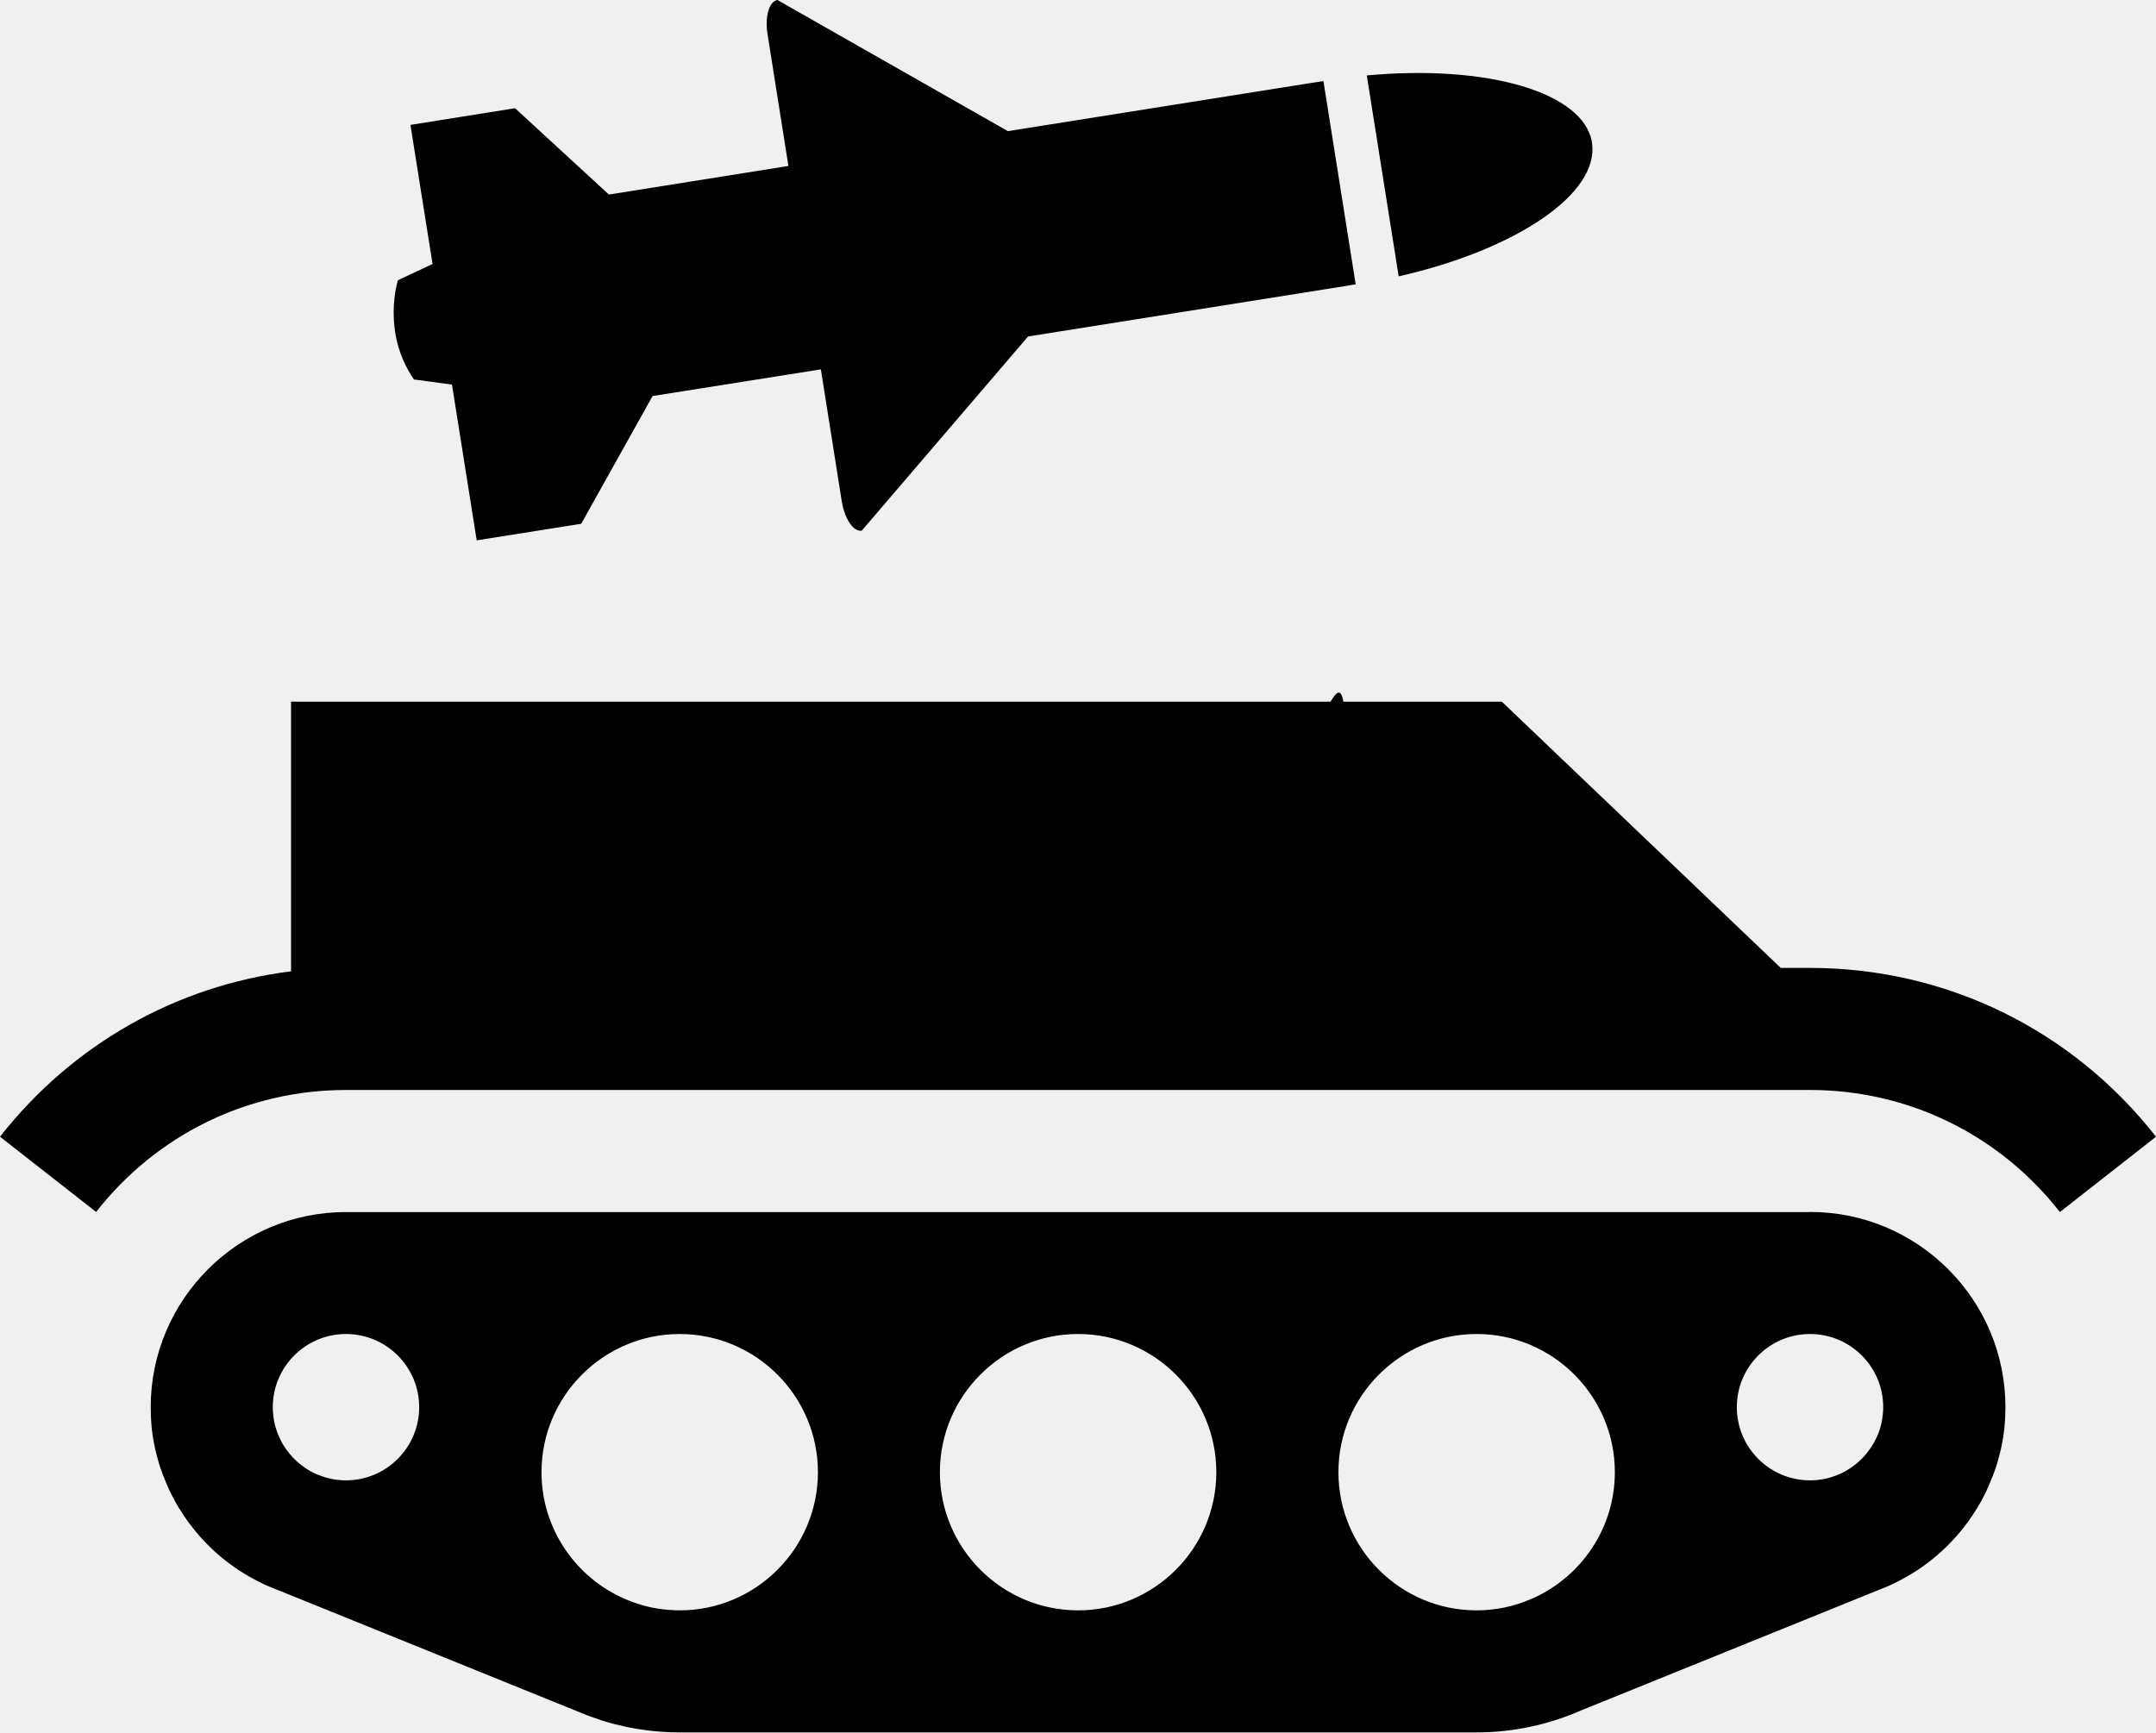
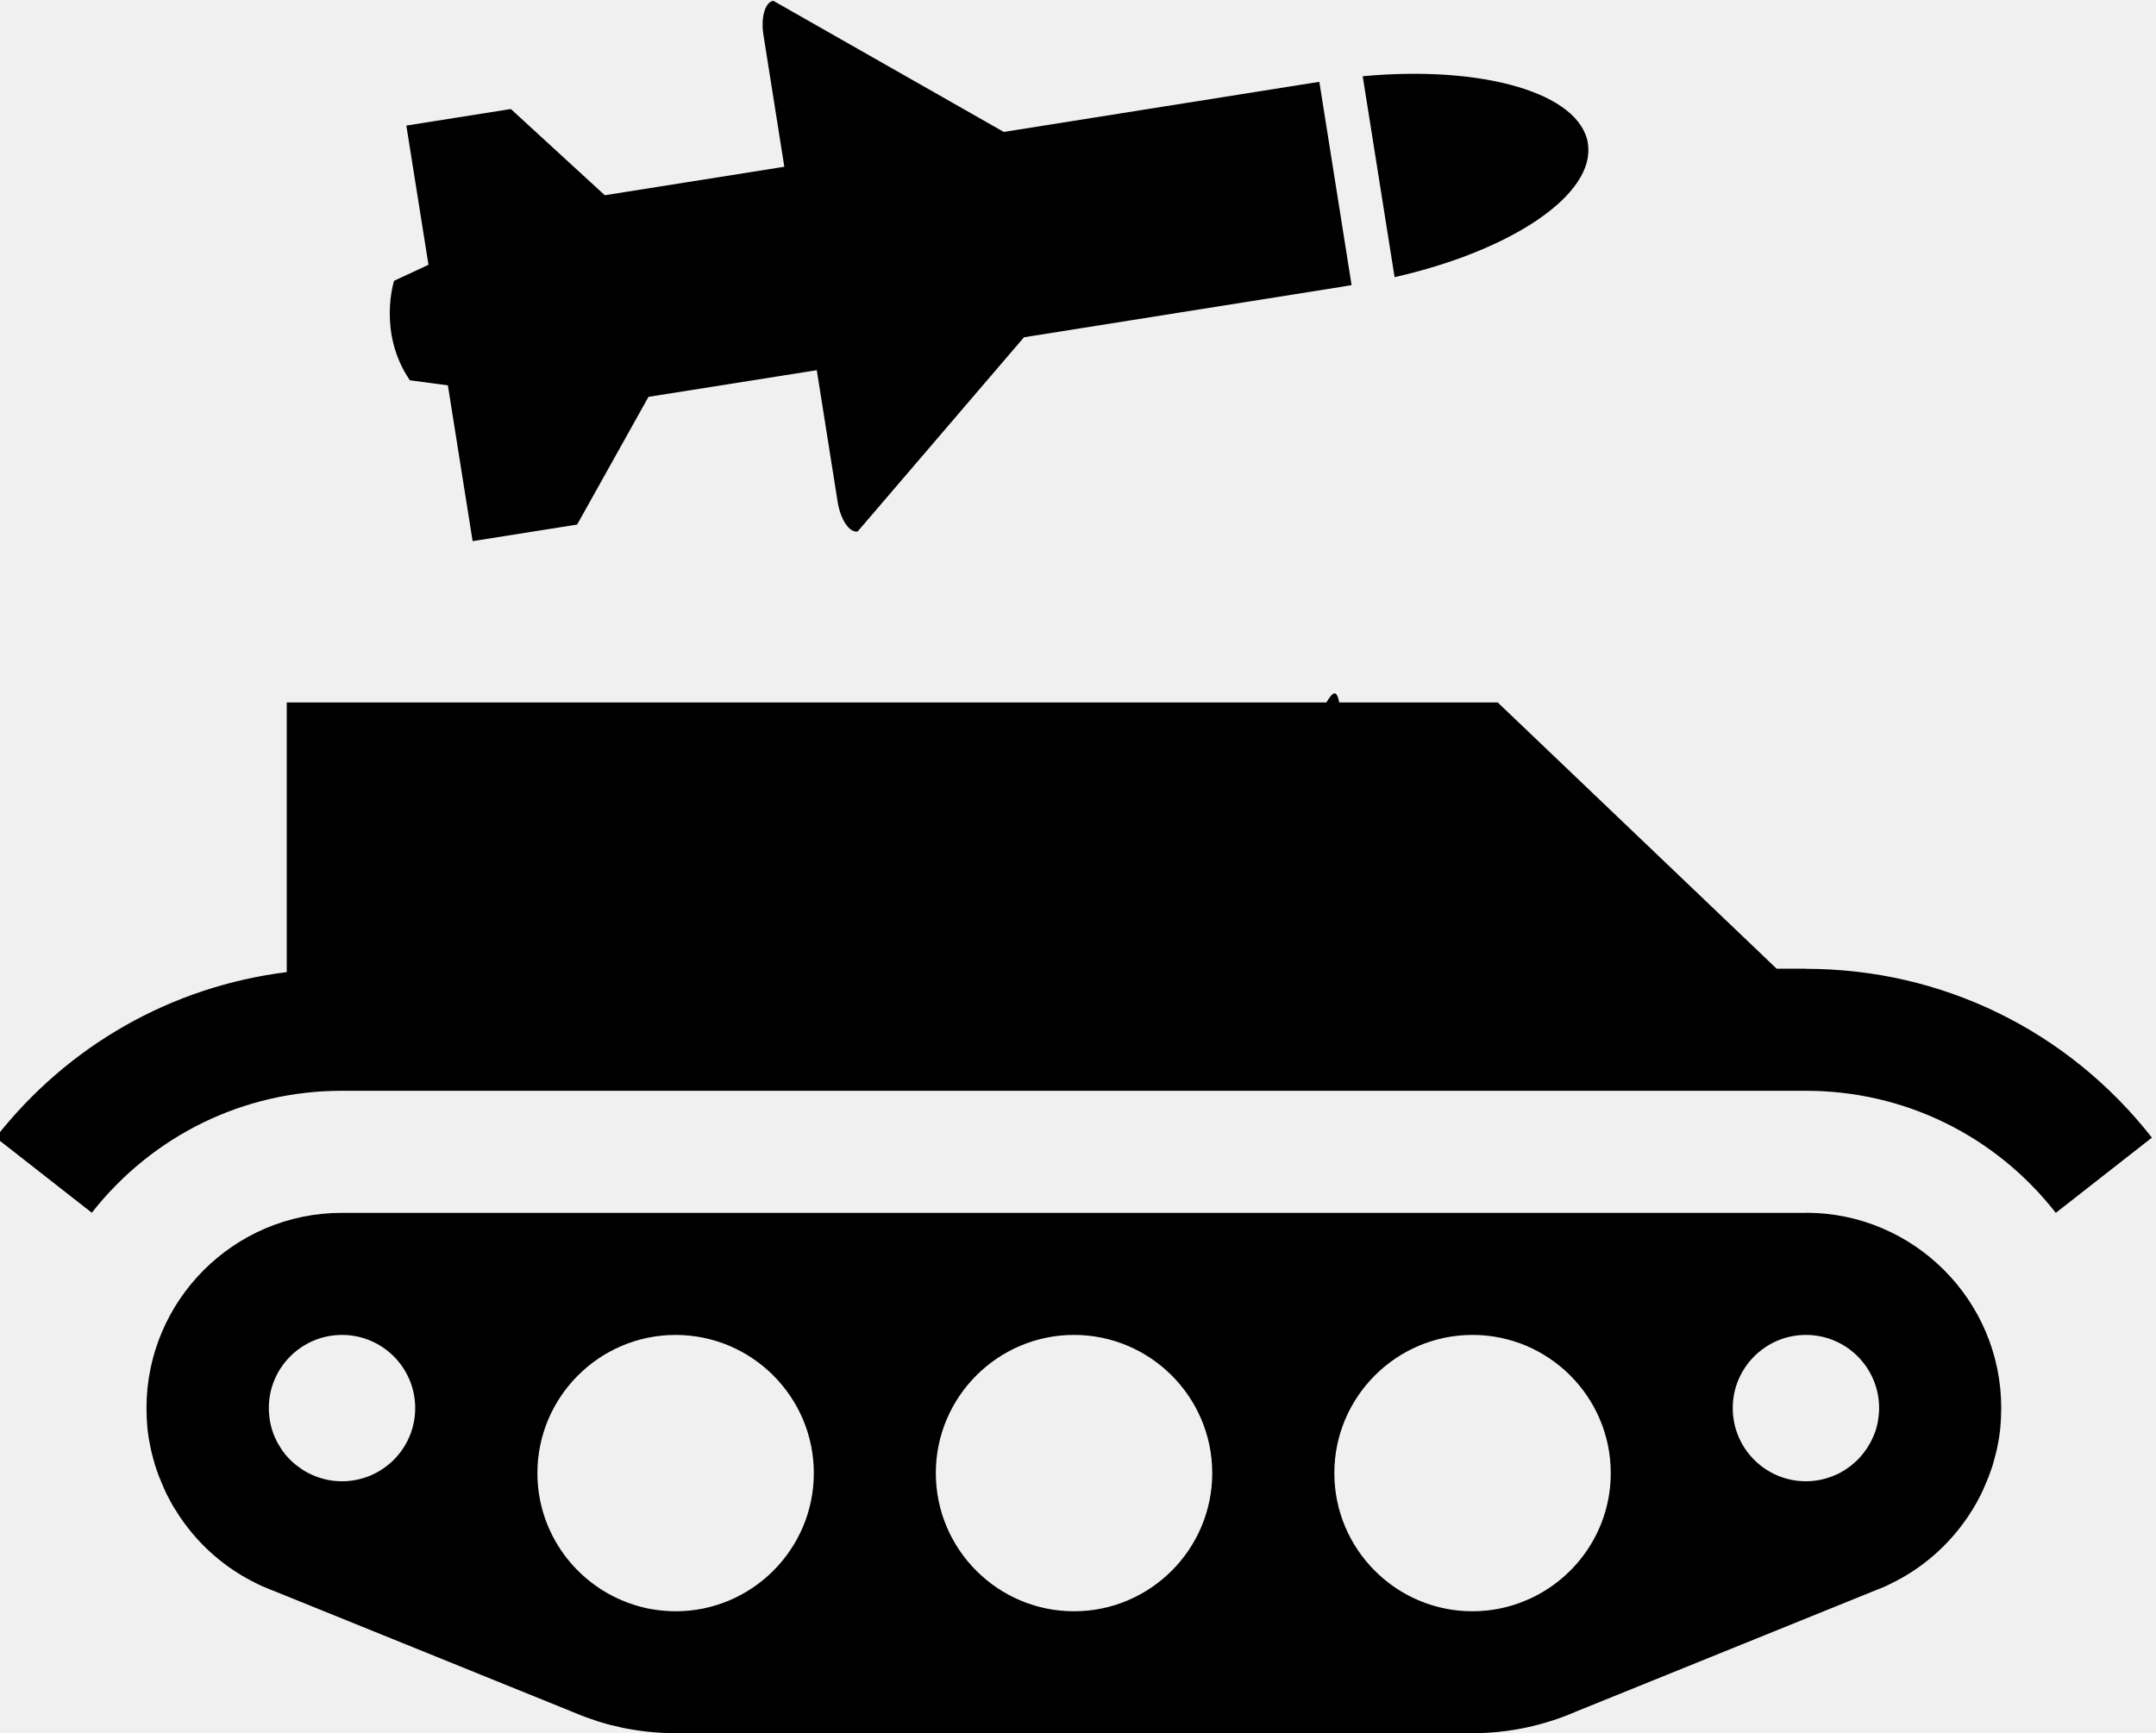
<svg xmlns="http://www.w3.org/2000/svg" width="19" height="15.271" viewBox="0 0 19 15.271" fill="none" version="1.1" id="svg7273">
-   <g clip-path="url(#clip0_277_1741)" id="g7259" transform="translate(-6.5,-7.70807)">
-     <path stroke-width="0" d="M 22.451,18.392 H 9.549 c -0.949,0 -1.721,0.772 -1.721,1.721 0,0.026 7.8e-4,0.052 0.002,0.078 3.7e-4,0.008 8.5e-4,0.017 0.001,0.025 0.001,0.018 0.002,0.036 0.004,0.055 7.8e-4,0.009 0.001,0.018 0.002,0.026 0.003,0.023 0.005,0.046 0.009,0.069 0.002,0.012 0.004,0.023 0.006,0.035 0.002,0.013 0.004,0.025 0.007,0.037 0.003,0.013 0.005,0.027 0.008,0.04 0.002,0.01 0.004,0.019 0.007,0.029 0.007,0.029 0.014,0.057 0.023,0.086 0.001,0.005 0.003,0.01 0.004,0.015 0.005,0.015 0.01,0.03 0.015,0.046 0.002,0.007 0.005,0.015 0.008,0.022 0.005,0.015 0.01,0.03 0.016,0.044 0.002,0.006 0.005,0.013 0.008,0.019 0.01,0.025 0.02,0.05 0.031,0.074 0.004,0.01 0.009,0.019 0.013,0.029 0.005,0.011 0.011,0.023 0.016,0.034 0.006,0.012 0.012,0.024 0.019,0.036 0.005,0.009 0.009,0.018 0.014,0.027 0.012,0.021 0.023,0.042 0.036,0.062 0.002,0.003 0.004,0.006 0.006,0.009 0.012,0.019 0.024,0.039 0.037,0.058 0.002,0.003 0.004,0.007 0.007,0.01 0.167,0.246 0.398,0.449 0.675,0.583 0.003,0.002 0.007,0.003 0.01,0.005 0.013,0.006 0.026,0.013 0.04,0.019 l 0.011,0.004 c 0.032,0.014 0.063,0.027 0.096,0.039 l 2.619,1.061 c 0.004,0.002 0.008,0.003 0.012,0.005 0.017,0.007 0.035,0.014 0.052,0.021 0.018,0.007 0.036,0.015 0.054,0.021 0.018,0.007 0.036,0.013 0.054,0.019 0.018,0.006 0.036,0.013 0.055,0.019 0.016,0.005 0.032,0.009 0.047,0.014 0.021,0.006 0.043,0.013 0.064,0.018 0.01,0.003 0.021,0.005 0.031,0.007 0.027,0.007 0.054,0.013 0.081,0.019 9e-4,2e-4 0.002,3e-4 0.003,4e-4 0.144,0.029 0.291,0.045 0.441,0.046 0.006,0 0.012,4e-4 0.018,4e-4 h 1e-4 7.02 c 5e-4,0 9e-4,0 0.001,0 4e-4,0 9e-4,0 0.001,0 0.328,0 0.639,-0.07 0.922,-0.194 l 2.635,-1.067 c 0.021,-0.008 0.042,-0.016 0.062,-0.025 l 0.002,-6e-4 0.016,-0.007 c 0.013,-0.006 0.027,-0.012 0.04,-0.019 0.003,-0.002 0.007,-0.003 0.01,-0.005 0.277,-0.134 0.508,-0.337 0.675,-0.583 0.002,-0.003 0.004,-0.007 0.007,-0.01 0.013,-0.019 0.025,-0.038 0.037,-0.058 0.002,-0.003 0.004,-0.006 0.006,-0.009 0.012,-0.021 0.024,-0.041 0.036,-0.062 0.005,-0.009 0.009,-0.018 0.014,-0.027 0.006,-0.012 0.013,-0.024 0.019,-0.036 0.006,-0.011 0.011,-0.022 0.016,-0.034 0.004,-0.01 0.009,-0.019 0.013,-0.029 0.011,-0.025 0.021,-0.049 0.031,-0.074 0.003,-0.006 0.005,-0.013 0.008,-0.019 0.006,-0.015 0.011,-0.03 0.016,-0.044 0.003,-0.007 0.005,-0.015 0.008,-0.022 0.005,-0.015 0.01,-0.03 0.015,-0.046 0.002,-0.005 0.003,-0.01 0.004,-0.015 0.008,-0.028 0.016,-0.057 0.023,-0.086 0.002,-0.01 0.004,-0.019 0.007,-0.029 0.003,-0.013 0.006,-0.027 0.008,-0.04 0.002,-0.013 0.004,-0.025 0.007,-0.037 0.002,-0.011 0.004,-0.023 0.006,-0.035 0.003,-0.023 0.006,-0.046 0.009,-0.07 9e-4,-0.009 0.002,-0.017 0.002,-0.026 0.002,-0.018 0.003,-0.036 0.004,-0.055 5e-4,-0.008 0.001,-0.016 0.001,-0.025 0.001,-0.026 0.002,-0.052 0.002,-0.078 3e-4,-0.949 -0.772,-1.721 -1.72,-1.721 z M 9.549,20.757 c -0.083,0 -0.162,-0.016 -0.235,-0.045 L 9.29,20.703 C 9.275,20.696 9.26,20.689 9.246,20.681 9.244,20.681 9.243,20.68 9.241,20.679 9.224,20.67 9.208,20.66 9.192,20.649 9.189,20.647 9.185,20.645 9.182,20.642 9.169,20.633 9.157,20.624 9.145,20.614 9.141,20.612 9.138,20.609 9.135,20.606 9.106,20.582 9.079,20.555 9.055,20.526 9.052,20.523 9.049,20.519 9.046,20.515 9.037,20.504 9.029,20.493 9.02,20.481 9.017,20.477 9.014,20.472 9.011,20.467 9.001,20.453 8.992,20.437 8.983,20.422 8.981,20.418 8.979,20.413 8.977,20.409 8.971,20.397 8.964,20.385 8.959,20.372 8.956,20.365 8.953,20.359 8.95,20.352 8.946,20.34 8.942,20.329 8.938,20.318 8.936,20.311 8.933,20.305 8.932,20.299 8.926,20.282 8.922,20.265 8.918,20.247 8.917,20.241 8.916,20.236 8.915,20.23 8.913,20.216 8.91,20.203 8.909,20.189 8.908,20.183 8.907,20.177 8.907,20.171 8.905,20.151 8.904,20.132 8.904,20.112 c 0,-0.356 0.289,-0.645 0.645,-0.645 0.356,0 0.645,0.289 0.645,0.645 0,0.356 -0.289,0.645 -0.645,0.645 z m 2.941,1.146 c -0.021,0 -0.042,-5e-4 -0.063,-0.002 -0.061,-0.003 -0.12,-0.011 -0.178,-0.022 -0.002,-3e-4 -0.003,-6e-4 -0.005,-9e-4 -0.016,-0.003 -0.031,-0.007 -0.046,-0.011 -0.004,-0.001 -0.009,-0.002 -0.013,-0.003 -0.013,-0.003 -0.026,-0.007 -0.039,-0.011 -0.007,-0.002 -0.013,-0.004 -0.02,-0.006 -0.011,-0.004 -0.023,-0.008 -0.034,-0.012 -0.008,-0.003 -0.016,-0.005 -0.024,-0.008 -0.011,-0.004 -0.021,-0.008 -0.032,-0.013 -0.008,-0.003 -0.017,-0.007 -0.025,-0.01 -0.434,-0.186 -0.739,-0.618 -0.739,-1.119 0,-0.671 0.546,-1.218 1.218,-1.218 0.671,0 1.218,0.546 1.218,1.218 0,0.671 -0.546,1.218 -1.218,1.218 z m 3.511,0 c -0.671,0 -1.218,-0.546 -1.218,-1.218 0,-0.671 0.546,-1.218 1.218,-1.218 0.671,0 1.218,0.546 1.218,1.218 0,0.671 -0.546,1.218 -1.218,1.218 z m 4.018,-0.111 -0.007,0.003 -0.014,0.006 c -0.154,0.068 -0.318,0.102 -0.487,0.102 -0.671,-6e-4 -1.216,-0.547 -1.216,-1.218 0,-0.671 0.546,-1.218 1.218,-1.218 0.671,0 1.218,0.546 1.218,1.218 0,0.491 -0.292,0.914 -0.712,1.107 z m 3.074,-1.622 c -5e-4,0.006 -0.001,0.012 -0.002,0.018 -0.002,0.014 -0.004,0.028 -0.006,0.041 -0.001,0.006 -0.002,0.012 -0.003,0.017 -0.004,0.017 -0.008,0.035 -0.013,0.051 -0.002,0.006 -0.004,0.013 -0.006,0.019 -0.004,0.011 -0.008,0.023 -0.013,0.034 -0.003,0.007 -0.006,0.014 -0.009,0.021 -0.006,0.013 -0.012,0.025 -0.018,0.037 -0.002,0.004 -0.004,0.008 -0.006,0.012 -0.009,0.016 -0.018,0.031 -0.028,0.046 -0.003,0.005 -0.006,0.009 -0.01,0.014 -0.008,0.012 -0.017,0.023 -0.025,0.034 -0.003,0.004 -0.006,0.007 -0.009,0.011 -0.024,0.029 -0.051,0.056 -0.08,0.08 -0.003,0.003 -0.006,0.005 -0.009,0.008 -0.012,0.01 -0.025,0.019 -0.038,0.028 -0.003,0.002 -0.006,0.004 -0.01,0.007 -0.016,0.011 -0.032,0.021 -0.049,0.03 -0.002,0.001 -0.004,0.002 -0.005,0.003 -0.014,0.008 -0.029,0.015 -0.044,0.021 l -0.024,0.01 c -0.073,0.029 -0.152,0.045 -0.235,0.045 -0.356,0 -0.645,-0.289 -0.645,-0.645 0,-0.356 0.289,-0.645 0.645,-0.645 0.356,0 0.645,0.289 0.645,0.645 -10e-5,0.02 -0.001,0.039 -0.003,0.058 z" fill="black" id="path7255" />
-     <path stroke-width="0" d="m 22.451,16.24 h -0.258 l -2.458,-2.347 H 18.339 C 18.282,13.591 18.146,14.259 18,14 l -0.5,1 0.839,-1.107 -0.839,-10e-5 -2.5,1.107 1,0.5 L 15.626,14.723 15,15 17.5,13.893 c -0.85,-2e-4 -1.392,-1e-4 -2,-1e-4 l -2,1e-4 c -1.357,0 -1,0 -2.718,0 H 9.065 v 2.377 C 8.056,16.396 7.14,16.912 6.5,17.728 l 0.847,0.663 C 7.882,17.708 8.685,17.316 9.549,17.316 H 22.451 c 0.864,0 1.667,0.392 2.202,1.076 L 25.5,17.728 c -0.741,-0.946 -1.852,-1.488 -3.049,-1.488 z" fill="black" id="path7257" />
-   </g>
-   <g clip-path="url(#clip1_277_1741)" id="g7263" transform="translate(-6.5,-7.70807)">
-     <path stroke-width="0" d="M 10.007,10.178 10.312,10.035 10.117,8.809 11.039,8.662 11.866,9.423 13.448,9.171 13.264,8.009 C 13.239,7.855 13.278,7.72 13.351,7.708 l 2.031,1.156 2.687,-0.427 c 0.032,-0.005 0.063,-0.009 0.094,-0.014 l 0.284,1.791 c -0.031,0.005 -0.062,0.011 -0.094,0.016 l -2.793,0.444 -1.466,1.712 c -0.073,0.012 -0.151,-0.105 -0.176,-0.26 l -0.184,-1.162 -1.483,0.235 -0.629,1.126 -0.921,0.146 -0.218,-1.373 -0.335,-0.045 C 9.859,10.634 10.007,10.178 10.007,10.178 Z M 20.53,8.966 C 20.459,8.519 19.601,8.275 18.545,8.373 l 0.281,1.771 c 1.034,-0.234 1.774,-0.731 1.703,-1.178 z" fill="black" id="path7261" />
-   </g>
-   <defs id="defs7271">
-     <clipPath id="clip0_277_1741">
-       <rect stroke-width="0" width="19" height="19" fill="#ffffff" transform="translate(6.5,6.5)" id="rect7265" x="0" y="0" />
-     </clipPath>
-     <clipPath id="clip1_277_1741">
-       <rect stroke-width="0" width="12.752" height="12.752" fill="#ffffff" transform="rotate(-175.986,10.64267,7.693341)" id="rect7268" x="0" y="0" />
-     </clipPath>
-   </defs>
+   <defs id="defs1" />
+   <path stroke-width="0" d="M 15.915,10.691 H 3.012 c -0.949,0 -1.721,0.772 -1.721,1.721 0,0.026 7.8e-4,0.052 0.002,0.078 3.7e-4,0.008 8.5e-4,0.017 0.001,0.025 0.001,0.018 0.002,0.036 0.004,0.055 7.8e-4,0.009 0.001,0.018 0.002,0.026 0.003,0.023 0.005,0.046 0.009,0.069 0.002,0.012 0.004,0.023 0.006,0.035 0.002,0.013 0.004,0.025 0.007,0.037 0.003,0.013 0.005,0.027 0.008,0.04 0.002,0.01 0.004,0.019 0.007,0.029 0.007,0.029 0.014,0.057 0.023,0.086 0.001,0.005 0.003,0.01 0.004,0.015 0.005,0.015 0.01,0.03 0.015,0.046 0.002,0.007 0.005,0.015 0.008,0.022 0.005,0.015 0.01,0.03 0.016,0.044 0.002,0.006 0.005,0.013 0.008,0.019 0.01,0.025 0.02,0.05 0.031,0.074 0.004,0.01 0.009,0.019 0.013,0.029 0.005,0.011 0.011,0.023 0.016,0.034 0.006,0.012 0.012,0.024 0.019,0.036 0.005,0.009 0.009,0.018 0.014,0.027 0.012,0.021 0.023,0.042 0.036,0.062 0.002,0.003 0.004,0.006 0.006,0.009 0.012,0.019 0.024,0.039 0.037,0.058 0.002,0.003 0.004,0.007 0.007,0.01 0.167,0.246 0.398,0.449 0.675,0.583 0.003,0.002 0.007,0.003 0.01,0.005 0.013,0.006 0.026,0.013 0.04,0.019 l 0.011,0.004 c 0.032,0.014 0.063,0.027 0.096,0.039 l 2.619,1.061 c 0.004,0.002 0.008,0.003 0.012,0.005 0.017,0.007 0.035,0.014 0.052,0.021 0.018,0.007 0.036,0.015 0.054,0.021 0.018,0.007 0.036,0.013 0.054,0.019 0.018,0.006 0.036,0.013 0.055,0.019 0.016,0.005 0.032,0.009 0.047,0.014 0.021,0.006 0.043,0.013 0.064,0.018 0.01,0.003 0.021,0.005 0.031,0.007 0.027,0.007 0.054,0.013 0.081,0.019 9e-4,2e-4 0.002,3e-4 0.003,4e-4 0.144,0.029 0.291,0.045 0.441,0.046 0.006,0 0.012,4e-4 0.018,4e-4 h 10e-5 7.02 c 5e-4,0 9e-4,0 0.001,0 4e-4,0 9e-4,0 0.001,0 0.328,0 0.639,-0.07 0.922,-0.194 l 2.635,-1.067 c 0.021,-0.008 0.042,-0.016 0.062,-0.025 l 0.002,-6e-4 0.016,-0.007 c 0.013,-0.006 0.027,-0.012 0.04,-0.019 0.003,-0.002 0.007,-0.003 0.01,-0.005 0.277,-0.134 0.508,-0.337 0.675,-0.583 0.002,-0.003 0.004,-0.007 0.007,-0.01 0.013,-0.019 0.025,-0.038 0.037,-0.058 0.002,-0.003 0.004,-0.006 0.006,-0.009 0.012,-0.021 0.024,-0.041 0.036,-0.062 0.005,-0.009 0.009,-0.018 0.014,-0.027 0.006,-0.012 0.013,-0.024 0.019,-0.036 0.006,-0.011 0.011,-0.022 0.016,-0.034 0.004,-0.01 0.009,-0.019 0.013,-0.029 0.011,-0.025 0.021,-0.049 0.031,-0.074 0.003,-0.006 0.005,-0.013 0.008,-0.019 0.006,-0.015 0.011,-0.03 0.016,-0.044 0.003,-0.007 0.005,-0.015 0.008,-0.022 0.005,-0.015 0.01,-0.03 0.015,-0.046 0.002,-0.005 0.003,-0.01 0.004,-0.015 0.008,-0.028 0.016,-0.057 0.023,-0.086 0.002,-0.01 0.004,-0.019 0.007,-0.029 0.003,-0.013 0.006,-0.027 0.008,-0.04 0.002,-0.013 0.004,-0.025 0.007,-0.037 0.002,-0.011 0.004,-0.023 0.006,-0.035 0.003,-0.023 0.006,-0.046 0.009,-0.07 9e-4,-0.009 0.002,-0.017 0.002,-0.026 0.002,-0.018 0.003,-0.036 0.004,-0.055 5e-4,-0.008 0.001,-0.016 0.001,-0.025 0.001,-0.026 0.002,-0.052 0.002,-0.078 3e-4,-0.949 -0.772,-1.721 -1.72,-1.721 z m -12.902,2.366 c -0.083,0 -0.162,-0.016 -0.235,-0.045 l -0.024,-0.01 c -0.015,-0.007 -0.03,-0.014 -0.044,-0.021 -0.002,-8e-4 -0.004,-0.002 -0.005,-0.003 -0.017,-0.009 -0.033,-0.019 -0.049,-0.03 -0.003,-0.002 -0.006,-0.004 -0.01,-0.007 -0.013,-0.009 -0.025,-0.018 -0.038,-0.028 -0.003,-0.003 -0.006,-0.005 -0.01,-0.008 -0.029,-0.024 -0.056,-0.051 -0.08,-0.08 -0.003,-0.004 -0.006,-0.007 -0.009,-0.011 -0.009,-0.011 -0.017,-0.022 -0.025,-0.034 -0.003,-0.004 -0.006,-0.009 -0.009,-0.014 -0.01,-0.015 -0.019,-0.03 -0.028,-0.046 -0.002,-0.004 -0.004,-0.008 -0.006,-0.012 -0.006,-0.012 -0.012,-0.025 -0.018,-0.037 -0.003,-0.007 -0.006,-0.014 -0.009,-0.021 -0.004,-0.011 -0.009,-0.022 -0.012,-0.034 -0.002,-0.006 -0.004,-0.013 -0.006,-0.019 -0.005,-0.017 -0.01,-0.034 -0.013,-0.051 -0.001,-0.006 -0.002,-0.011 -0.003,-0.017 -0.003,-0.014 -0.005,-0.028 -0.006,-0.041 -7e-4,-0.006 -0.001,-0.012 -0.002,-0.018 -0.002,-0.019 -0.003,-0.039 -0.003,-0.058 0,-0.356 0.289,-0.645 0.645,-0.645 0.356,0 0.645,0.289 0.645,0.645 0,0.356 -0.289,0.645 -0.645,0.645 z m 2.941,1.146 c -0.021,0 -0.042,-5e-4 -0.063,-0.002 -0.061,-0.003 -0.12,-0.011 -0.178,-0.022 -0.002,-3e-4 -0.003,-6e-4 -0.005,-9e-4 -0.016,-0.003 -0.031,-0.007 -0.046,-0.011 -0.004,-0.001 -0.009,-0.002 -0.013,-0.003 -0.013,-0.003 -0.026,-0.007 -0.039,-0.011 -0.007,-0.002 -0.013,-0.004 -0.02,-0.006 -0.011,-0.004 -0.023,-0.008 -0.034,-0.012 -0.008,-0.003 -0.016,-0.005 -0.024,-0.008 -0.011,-0.004 -0.021,-0.008 -0.032,-0.013 -0.008,-0.003 -0.017,-0.007 -0.025,-0.01 -0.434,-0.186 -0.739,-0.618 -0.739,-1.119 0,-0.671 0.546,-1.218 1.218,-1.218 0.671,0 1.218,0.546 1.218,1.218 0,0.671 -0.546,1.218 -1.218,1.218 z m 3.511,0 c -0.671,0 -1.218,-0.546 -1.218,-1.218 0,-0.671 0.546,-1.218 1.218,-1.218 0.671,0 1.218,0.546 1.218,1.218 0,0.671 -0.546,1.218 -1.218,1.218 z m 4.018,-0.111 -0.007,0.003 -0.014,0.006 c -0.154,0.068 -0.318,0.102 -0.487,0.102 -0.671,-6e-4 -1.216,-0.547 -1.216,-1.218 0,-0.671 0.546,-1.218 1.218,-1.218 0.671,0 1.218,0.546 1.218,1.218 0,0.491 -0.292,0.914 -0.712,1.107 z m 3.074,-1.622 c -5e-4,0.006 -0.001,0.012 -0.002,0.018 -0.002,0.014 -0.004,0.028 -0.006,0.041 -0.001,0.006 -0.002,0.012 -0.003,0.017 -0.004,0.017 -0.008,0.035 -0.013,0.051 -0.002,0.006 -0.004,0.013 -0.006,0.019 -0.004,0.011 -0.008,0.023 -0.013,0.034 -0.003,0.007 -0.006,0.014 -0.009,0.021 -0.006,0.013 -0.012,0.025 -0.018,0.037 -0.002,0.004 -0.004,0.008 -0.006,0.012 -0.009,0.016 -0.018,0.031 -0.028,0.046 -0.003,0.005 -0.006,0.009 -0.01,0.014 -0.008,0.012 -0.017,0.023 -0.025,0.034 -0.003,0.004 -0.006,0.007 -0.009,0.011 -0.024,0.029 -0.051,0.056 -0.08,0.08 -0.003,0.003 -0.006,0.005 -0.009,0.008 -0.012,0.01 -0.025,0.019 -0.038,0.028 -0.003,0.002 -0.006,0.004 -0.01,0.007 -0.016,0.011 -0.032,0.021 -0.049,0.03 -0.002,10e-4 -0.004,0.002 -0.005,0.003 -0.014,0.008 -0.029,0.015 -0.044,0.021 l -0.024,0.01 c -0.073,0.029 -0.152,0.045 -0.235,0.045 -0.356,0 -0.645,-0.289 -0.645,-0.645 0,-0.356 0.289,-0.645 0.645,-0.645 0.356,0 0.645,0.289 0.645,0.645 -10e-5,0.02 -0.001,0.039 -0.003,0.058 z" fill="#000000" id="path7255" />
+   <path stroke-width="0" d="m 15.915,8.539 h -0.258 l -2.458,-2.347 h -1.397 c -0.057,-0.302 -0.193,0.366 -0.339,0.107 l -0.5,1 0.839,-1.107 -0.839,-10e-5 -2.5,1.107 1,0.5 -0.374,-0.777 -0.626,0.277 2.5,-1.107 c -0.85,-2e-4 -1.392,-1e-4 -2,-1e-4 l -2,1e-4 c -1.357,0 -1,0 -2.718,0 h -1.718 v 2.377 c -1.009,0.126 -1.925,0.641 -2.565,1.458 l 0.847,0.663 C 1.346,10.007 2.148,9.615 3.012,9.615 H 15.915 c 0.864,0 1.667,0.392 2.202,1.076 l 0.847,-0.663 c -0.741,-0.946 -1.852,-1.488 -3.049,-1.488 z" fill="#000000" id="path7257" />
+   <path stroke-width="0" d="m 3.471,2.476 0.305,-0.142 -0.195,-1.227 0.921,-0.146 0.828,0.76 1.582,-0.251 -0.184,-1.162 c -0.025,-0.155 0.015,-0.29 0.087,-0.301 l 2.031,1.156 2.687,-0.427 c 0.032,-0.005 0.063,-0.009 0.094,-0.014 l 0.284,1.791 c -0.031,0.005 -0.062,0.011 -0.094,0.016 l -2.793,0.444 -1.466,1.712 c -0.073,0.012 -0.151,-0.105 -0.176,-0.26 l -0.184,-1.162 -1.483,0.235 -0.629,1.126 -0.921,0.146 -0.218,-1.373 -0.335,-0.045 c -0.287,-0.42 -0.139,-0.877 -0.139,-0.877 z m 10.523,-1.211 c -0.071,-0.447 -0.929,-0.691 -1.985,-0.593 l 0.281,1.771 c 1.034,-0.234 1.774,-0.731 1.703,-1.178 z" fill="#000000" id="path7261" />
</svg>
